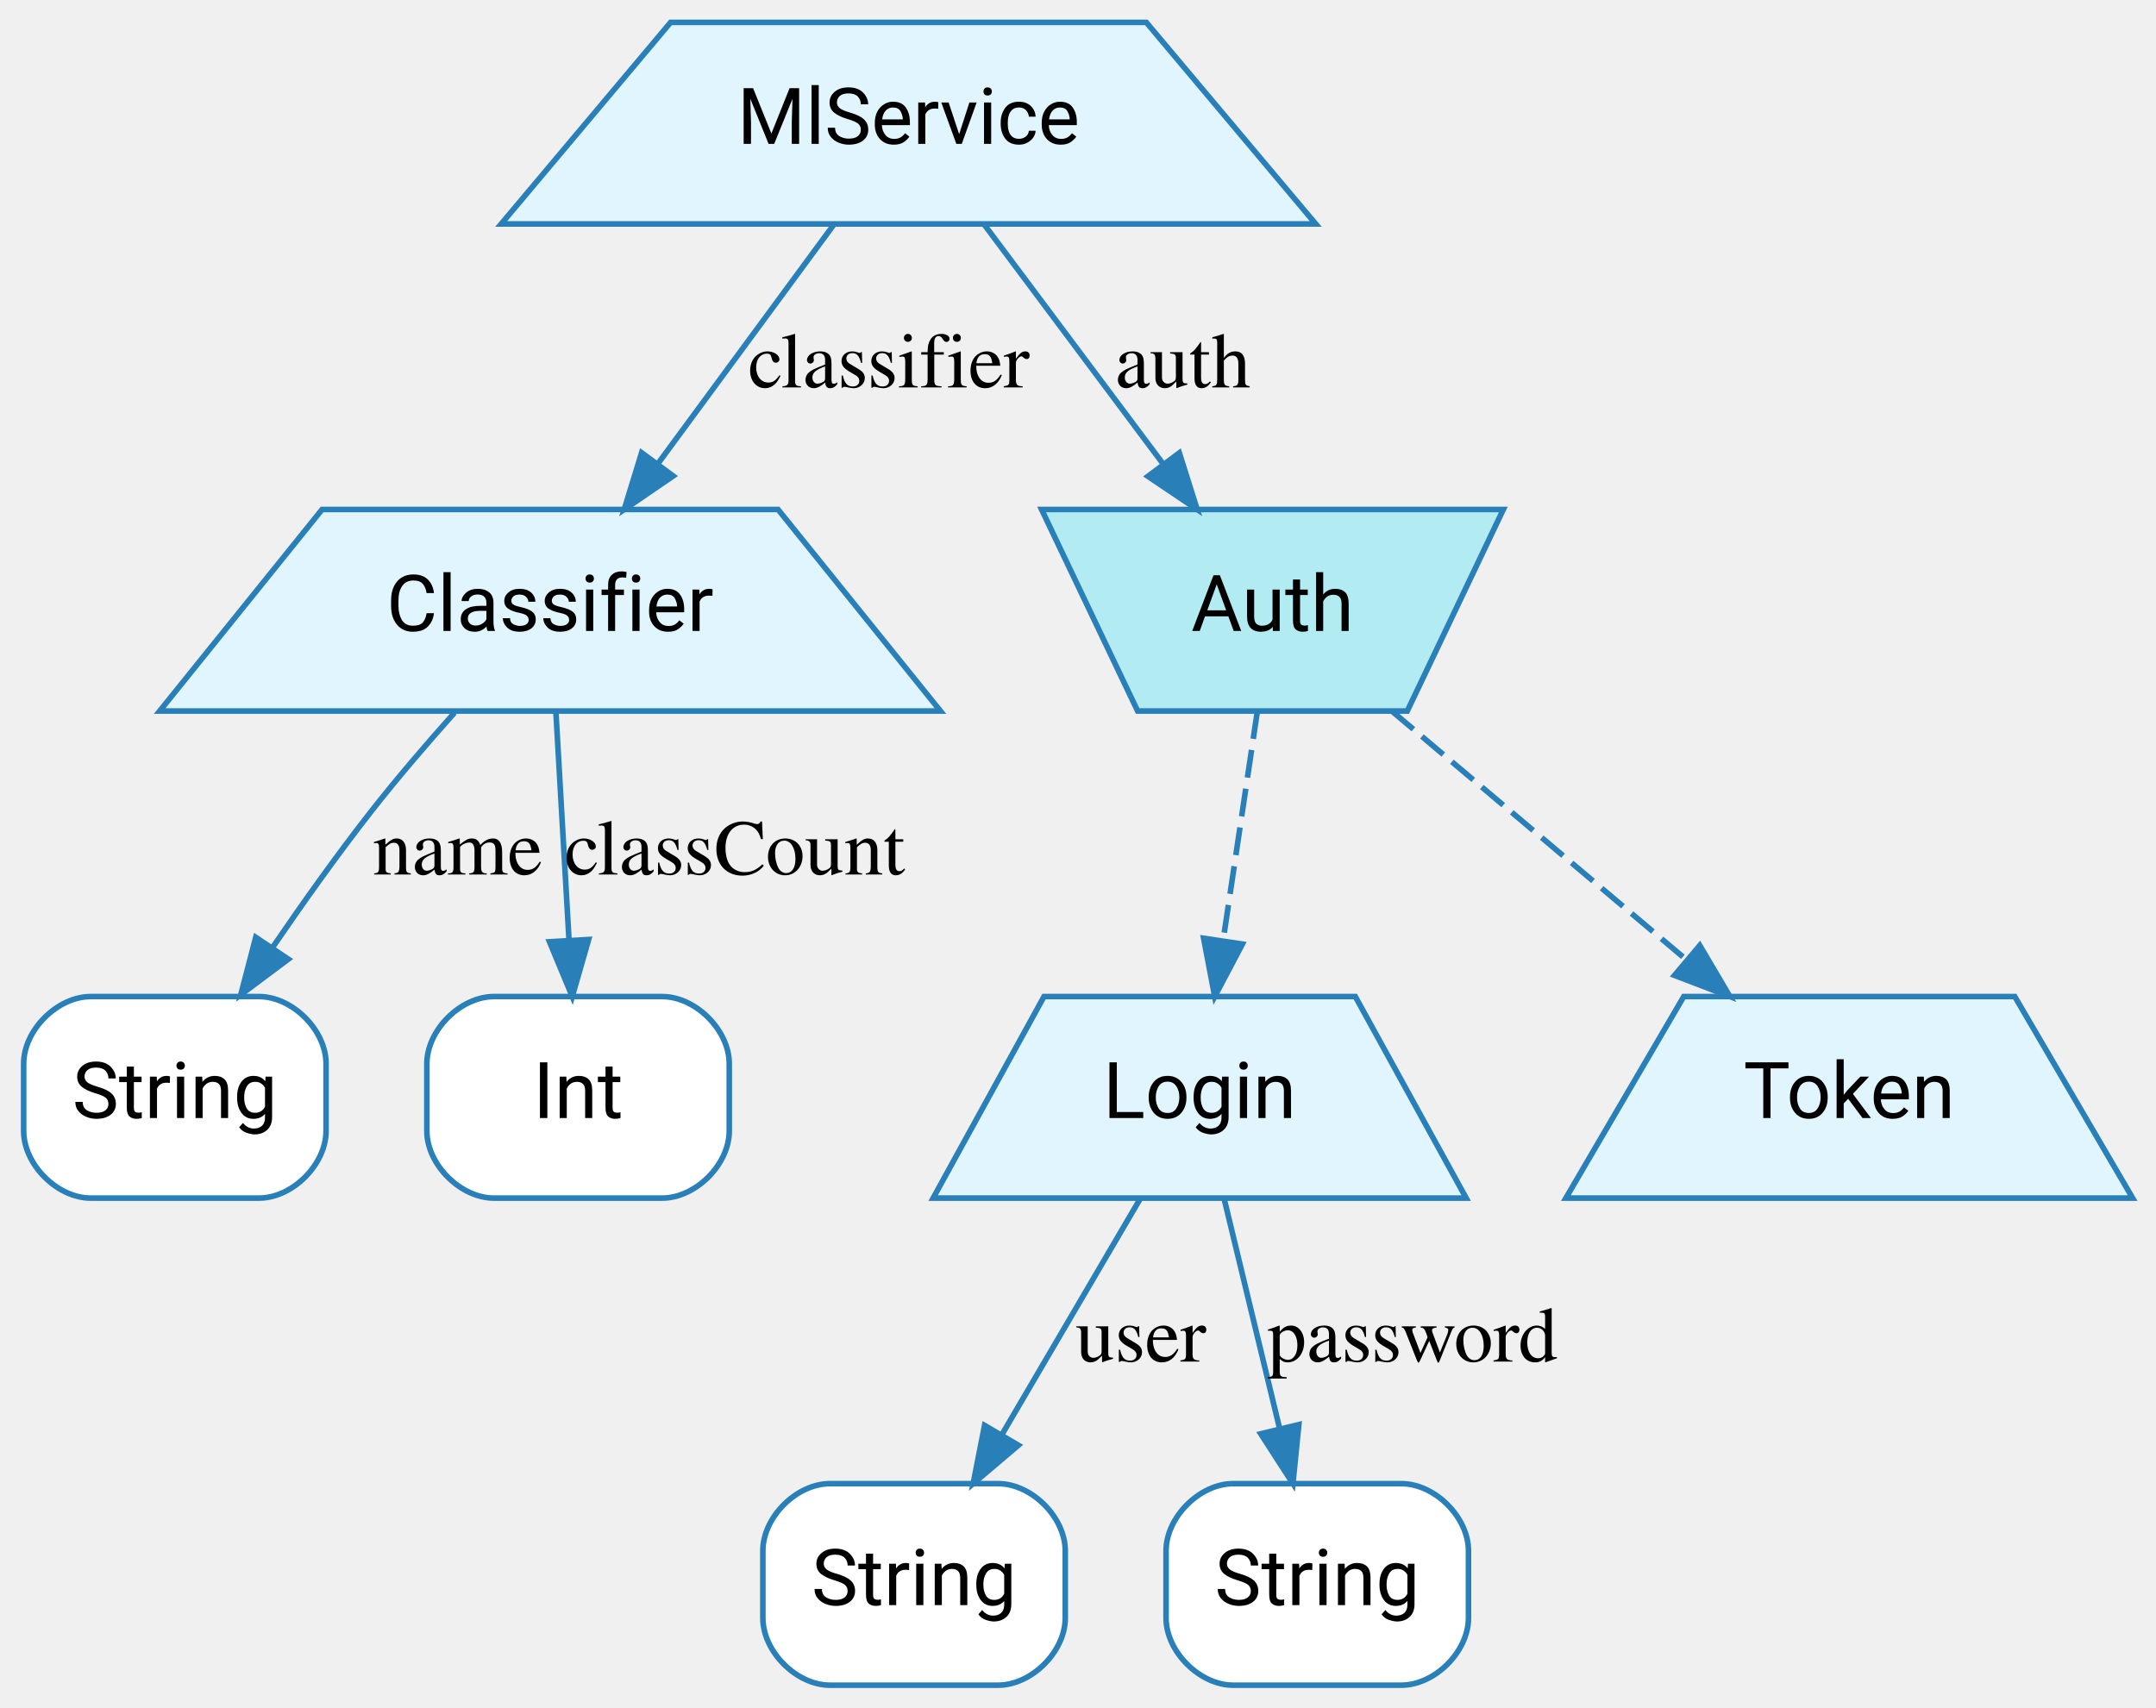
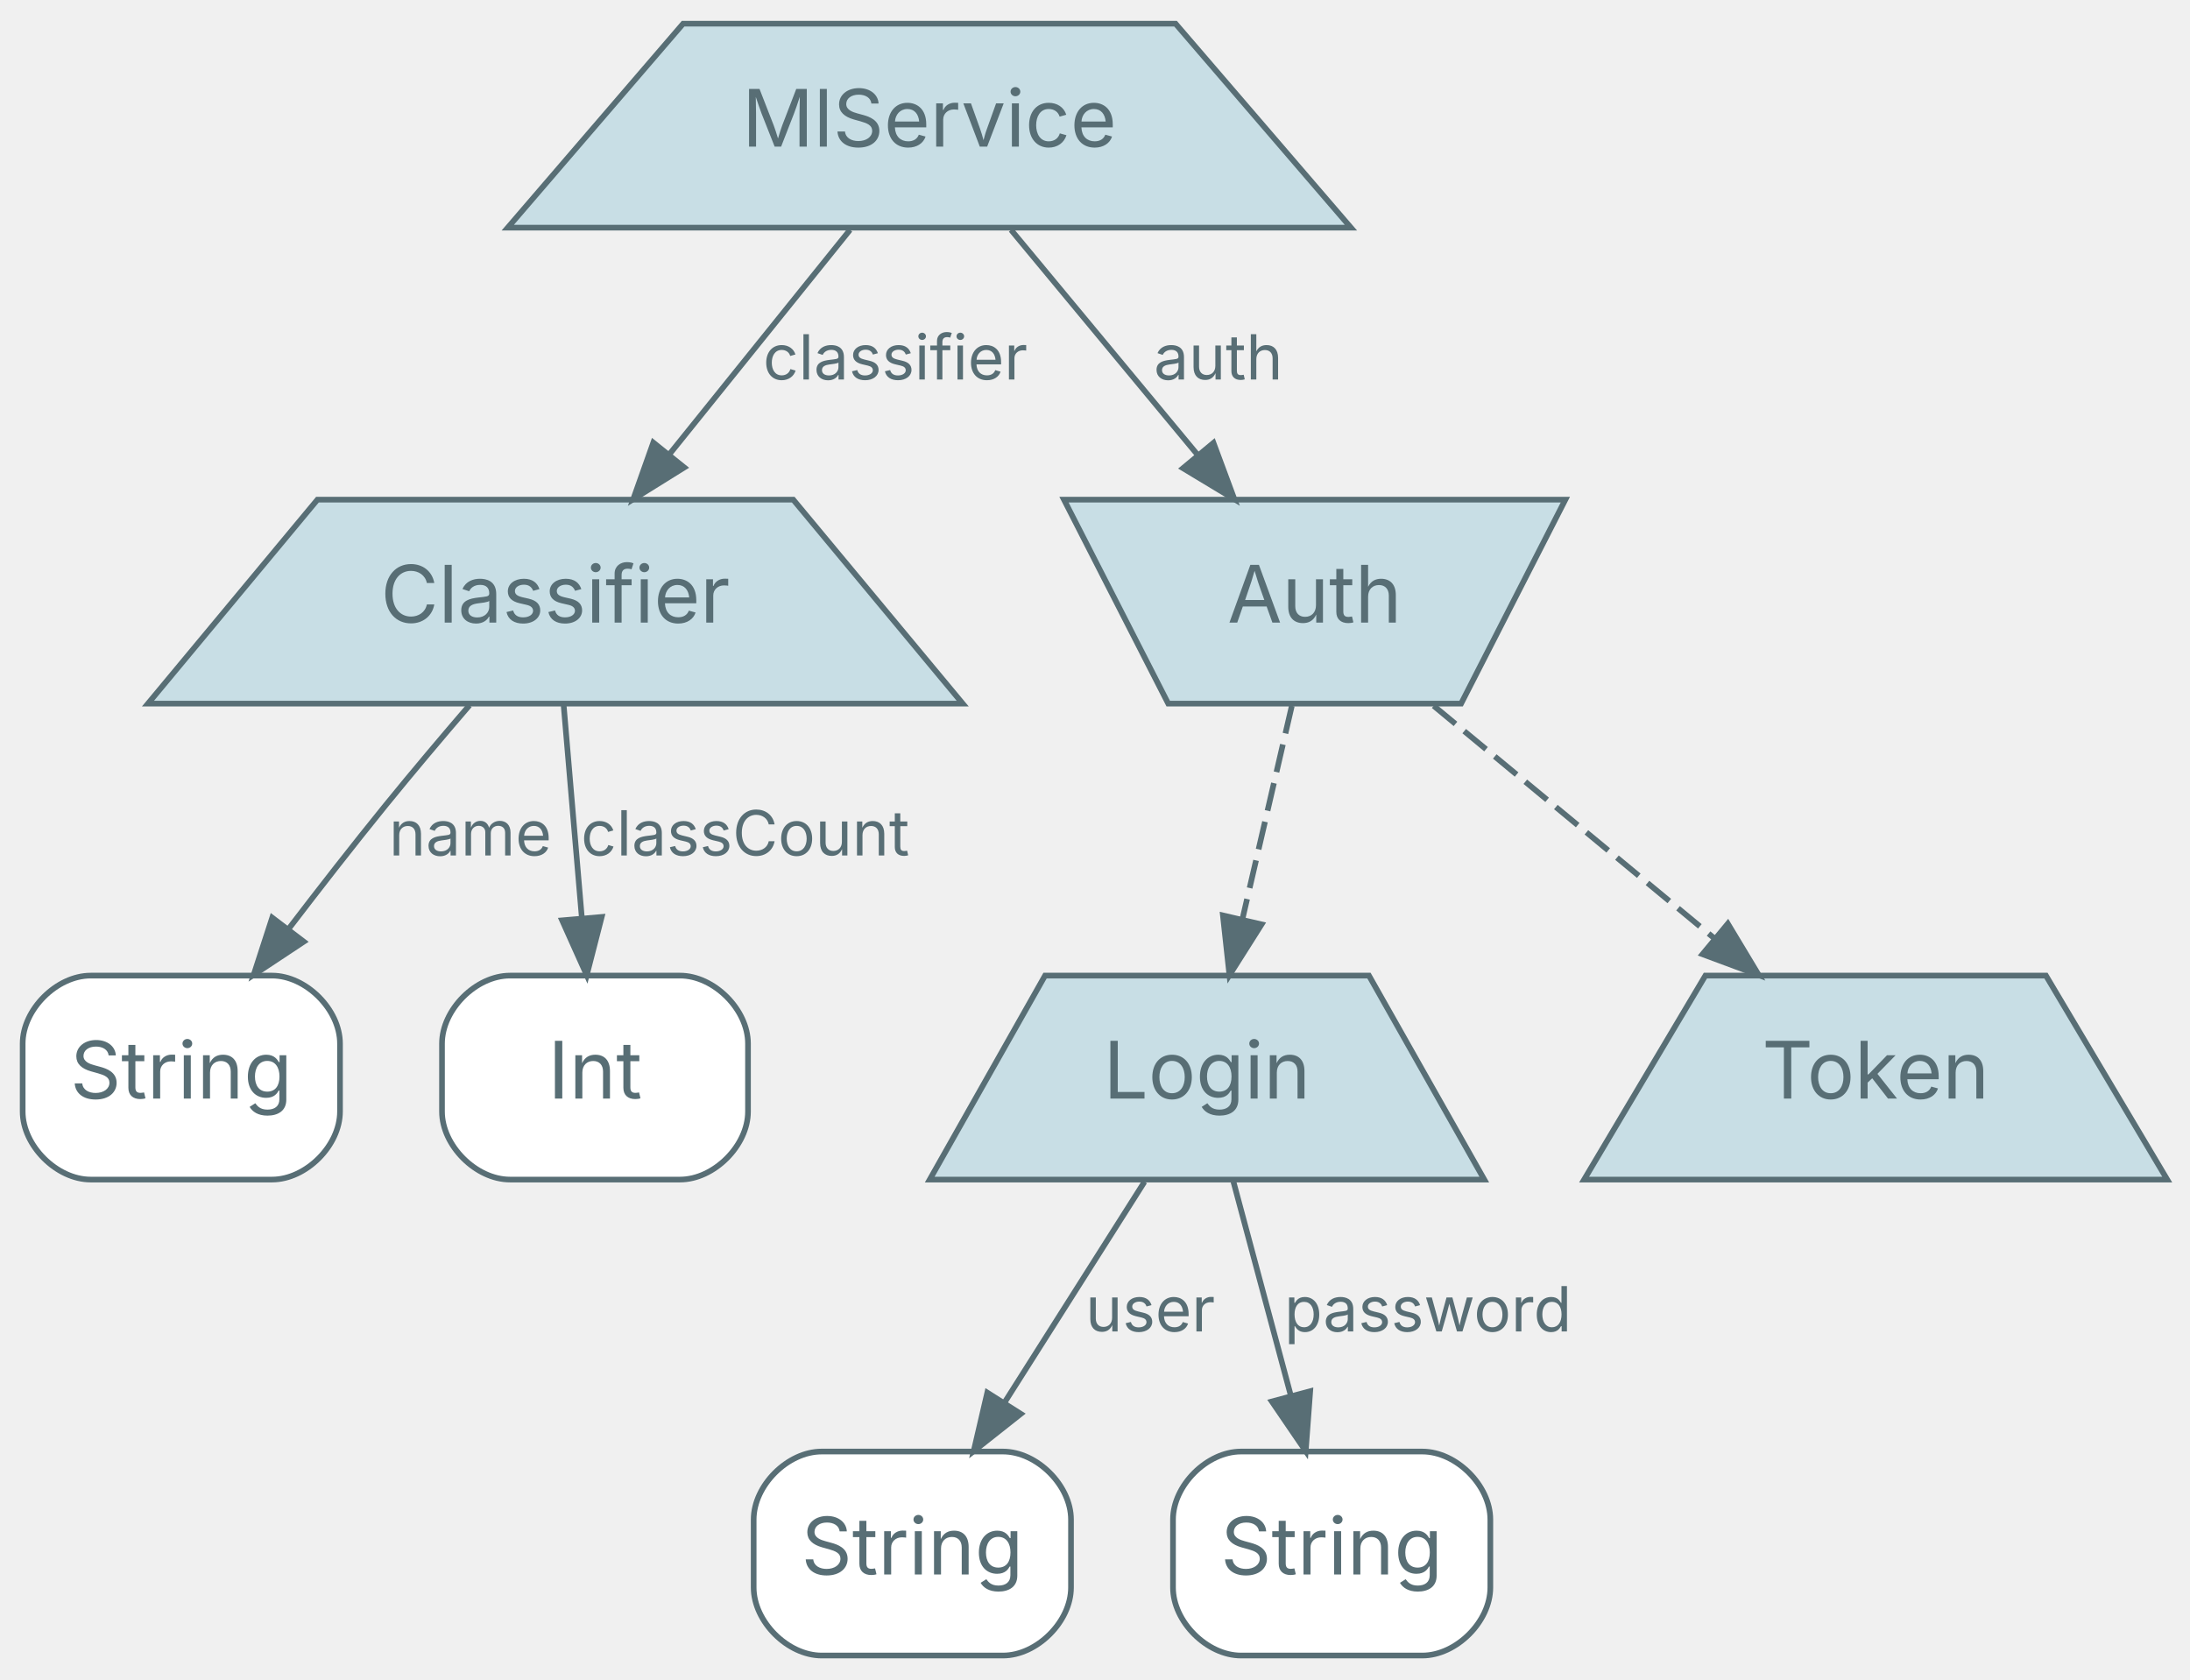
- <svg xmlns="http://www.w3.org/2000/svg" width="385pt" height="305pt" viewBox="0.00 0.00 384.55 305.00">
-   <g id="graph0" class="graph" transform="scale(1 1) rotate(0) translate(4 301)">
+ <svg xmlns="http://www.w3.org/2000/svg" width="386pt" height="296pt" viewBox="0.00 0.00 386.47 296.00">
+   <g id="graph0" class="graph" transform="scale(1 1) rotate(0) translate(4 292)">
    <g id="node1" class="node">
-       <polygon fill="#e1f5fe" stroke="#2980b9" points="200.474,-297 115.526,-297 85.273,-261 230.727,-261 200.474,-297" />
-       <text text-anchor="middle" x="158" y="-275.3" font-family="Segoe UI,Roboto,Helvetica,Arial,sans-serif" font-size="14.00" fill="#000000">MlService</text>
+       <polygon fill="#c8dee5" stroke="#586e75" points="203.45,-288 116.55,-288 85.6,-252 234.4,-252 203.45,-288" />
+       <text text-anchor="middle" x="160" y="-266.3" font-family="Inter,Arial" font-size="14.00" fill="#586e75">MlService</text>
    </g>
    <g id="node2" class="node">
-       <polygon fill="#e1f5fe" stroke="#2980b9" points="134.713,-210 53.287,-210 24.288,-174 163.712,-174 134.713,-210" />
-       <text text-anchor="middle" x="94" y="-188.3" font-family="Segoe UI,Roboto,Helvetica,Arial,sans-serif" font-size="14.00" fill="#000000">Classifier</text>
+       <polygon fill="#c8dee5" stroke="#586e75" points="135.98,-204 52.02,-204 22.11,-168 165.89,-168 135.98,-204" />
+       <text text-anchor="middle" x="94" y="-182.3" font-family="Inter,Arial" font-size="14.00" fill="#586e75">Classifier</text>
    </g>
    <g id="edge1" class="edge">
-       <path fill="none" stroke="#2980b9" d="M144.739,-260.974C135.643,-248.608 123.428,-232.004 113.262,-218.185" />
-       <polygon fill="#2980b9" stroke="#2980b9" points="115.989,-215.985 107.244,-210.003 110.35,-220.133 115.989,-215.985" />
-       <text text-anchor="middle" x="154.5" y="-231.8" font-family="Times,serif" font-size="14.00" fill="#000000">classifier</text>
+       <path fill="none" stroke="#586e75" d="M146,-251.61C136.75,-240.12 124.48,-224.87 114.18,-212.07" />
+       <polygon fill="#586e75" stroke="#586e75" points="116.75,-209.68 107.75,-204.08 111.29,-214.07 116.75,-209.68" />
+       <text text-anchor="middle" x="154" y="-225.2" font-family="Inter,Arial" font-size="11.00" fill="#586e75">classifier</text>
    </g>
    <g id="node5" class="node">
-       <polygon fill="#b2ebf2" stroke="#2980b9" points="198.924,-174 247.076,-174 264.225,-210 181.775,-210 198.924,-174" />
-       <text text-anchor="middle" x="223" y="-188.3" font-family="Segoe UI,Roboto,Helvetica,Arial,sans-serif" font-size="14.00" fill="#000000">Auth</text>
+       <polygon fill="#c8dee5" stroke="#586e75" points="202.16,-168 253.84,-168 272.24,-204 183.76,-204 202.16,-168" />
+       <text text-anchor="middle" x="228" y="-182.3" font-family="Inter,Arial" font-size="14.00" fill="#586e75">Auth</text>
    </g>
    <g id="edge2" class="edge">
-       <path fill="none" stroke="#2980b9" d="M171.468,-260.974C180.706,-248.608 193.112,-232.004 203.437,-218.185" />
-       <polygon fill="#2980b9" stroke="#2980b9" points="206.368,-220.109 209.549,-210.003 200.76,-215.92 206.368,-220.109" />
-       <text text-anchor="middle" x="207" y="-231.8" font-family="Times,serif" font-size="14.00" fill="#000000">auth</text>
+       <path fill="none" stroke="#586e75" d="M174.42,-251.61C183.95,-240.12 196.59,-224.87 207.21,-212.07" />
+       <polygon fill="#586e75" stroke="#586e75" points="210.14,-214.02 213.83,-204.08 204.76,-209.55 210.14,-214.02" />
+       <text text-anchor="middle" x="211" y="-225.2" font-family="Inter,Arial" font-size="11.00" fill="#586e75">auth</text>
    </g>
    <g id="node6" class="node">
-       <path fill="#ffffff" stroke="#2980b9" d="M42,-123C42,-123 12,-123 12,-123 6,-123 0,-117 0,-111 0,-111 0,-99 0,-99 0,-93 6,-87 12,-87 12,-87 42,-87 42,-87 48,-87 54,-93 54,-99 54,-99 54,-111 54,-111 54,-117 48,-123 42,-123" />
-       <text text-anchor="middle" x="27" y="-101.3" font-family="Segoe UI,Roboto,Helvetica,Arial,sans-serif" font-size="14.00" fill="#000000">String</text>
+       <path fill="#ffffff" stroke="#586e75" d="M44,-120C44,-120 12,-120 12,-120 6,-120 0,-114 0,-108 0,-108 0,-96 0,-96 0,-90 6,-84 12,-84 12,-84 44,-84 44,-84 50,-84 56,-90 56,-96 56,-96 56,-108 56,-108 56,-114 50,-120 44,-120" />
+       <text text-anchor="middle" x="28" y="-98.3" font-family="Inter,Arial" font-size="14.00" fill="#586e75">String</text>
    </g>
    <g id="edge3" class="edge">
-       <path fill="none" stroke="#2980b9" d="M76.935,-173.696C71.97,-168.136 66.638,-161.927 62,-156 55.973,-148.299 49.805,-139.624 44.359,-131.642" />
-       <polygon fill="#2980b9" stroke="#2980b9" points="47.257,-129.678 38.774,-123.331 41.447,-133.583 47.257,-129.678" />
-       <text text-anchor="middle" x="77.5" y="-144.8" font-family="Times,serif" font-size="14.00" fill="#000000">name</text>
+       <path fill="none" stroke="#586e75" d="M78.85,-167.71C74.04,-162.12 68.74,-155.84 64,-150 58.32,-143 52.31,-135.28 46.86,-128.15" />
+       <polygon fill="#586e75" stroke="#586e75" points="49.61,-125.99 40.77,-120.14 44.04,-130.22 49.61,-125.99" />
+       <text text-anchor="middle" x="79" y="-141.2" font-family="Inter,Arial" font-size="11.00" fill="#586e75">name</text>
    </g>
    <g id="node7" class="node">
-       <path fill="#ffffff" stroke="#2980b9" d="M114,-123C114,-123 84,-123 84,-123 78,-123 72,-117 72,-111 72,-111 72,-99 72,-99 72,-93 78,-87 84,-87 84,-87 114,-87 114,-87 120,-87 126,-93 126,-99 126,-99 126,-111 126,-111 126,-117 120,-123 114,-123" />
-       <text text-anchor="middle" x="99" y="-101.3" font-family="Segoe UI,Roboto,Helvetica,Arial,sans-serif" font-size="14.00" fill="#000000">Int</text>
+       <path fill="#ffffff" stroke="#586e75" d="M116,-120C116,-120 86,-120 86,-120 80,-120 74,-114 74,-108 74,-108 74,-96 74,-96 74,-90 80,-84 86,-84 86,-84 116,-84 116,-84 122,-84 128,-90 128,-96 128,-96 128,-108 128,-108 128,-114 122,-120 116,-120" />
+       <text text-anchor="middle" x="101" y="-98.3" font-family="Inter,Arial" font-size="14.00" fill="#586e75">Int</text>
    </g>
    <g id="edge4" class="edge">
-       <path fill="none" stroke="#2980b9" d="M95.036,-173.974C95.713,-162.192 96.612,-146.561 97.382,-133.158" />
-       <polygon fill="#2980b9" stroke="#2980b9" points="100.886,-133.188 97.965,-123.003 93.897,-132.786 100.886,-133.188" />
-       <text text-anchor="middle" x="127" y="-144.8" font-family="Times,serif" font-size="14.00" fill="#000000">classCount</text>
+       <path fill="none" stroke="#586e75" d="M95.48,-167.61C96.41,-156.77 97.62,-142.6 98.67,-130.29" />
+       <polygon fill="#586e75" stroke="#586e75" points="102.18,-130.35 99.54,-120.08 95.2,-129.75 102.18,-130.35" />
+       <text text-anchor="middle" x="127.5" y="-141.2" font-family="Inter,Arial" font-size="11.00" fill="#586e75">classCount</text>
    </g>
    <g id="node3" class="node">
-       <polygon fill="#e1f5fe" stroke="#2980b9" points="237.795,-123 182.205,-123 162.407,-87 257.593,-87 237.795,-123" />
-       <text text-anchor="middle" x="210" y="-101.3" font-family="Segoe UI,Roboto,Helvetica,Arial,sans-serif" font-size="14.00" fill="#000000">Login</text>
+       <polygon fill="#c8dee5" stroke="#586e75" points="237.58,-120 180.42,-120 160.07,-84 257.93,-84 237.58,-120" />
+       <text text-anchor="middle" x="209" y="-98.3" font-family="Inter,Arial" font-size="14.00" fill="#586e75">Login</text>
    </g>
    <g id="node8" class="node">
-       <path fill="#ffffff" stroke="#2980b9" d="M174,-36C174,-36 144,-36 144,-36 138,-36 132,-30 132,-24 132,-24 132,-12 132,-12 132,-6 138,0 144,0 144,0 174,0 174,0 180,0 186,-6 186,-12 186,-12 186,-24 186,-24 186,-30 180,-36 174,-36" />
-       <text text-anchor="middle" x="159" y="-14.3" font-family="Segoe UI,Roboto,Helvetica,Arial,sans-serif" font-size="14.00" fill="#000000">String</text>
+       <path fill="#ffffff" stroke="#586e75" d="M173,-36C173,-36 141,-36 141,-36 135,-36 129,-30 129,-24 129,-24 129,-12 129,-12 129,-6 135,0 141,0 141,0 173,0 173,0 179,0 185,-6 185,-12 185,-12 185,-24 185,-24 185,-30 179,-36 173,-36" />
+       <text text-anchor="middle" x="157" y="-14.3" font-family="Inter,Arial" font-size="14.00" fill="#586e75">String</text>
    </g>
    <g id="edge6" class="edge">
-       <path fill="none" stroke="#2980b9" d="M199.433,-86.974C192.321,-74.842 182.817,-58.629 174.81,-44.97" />
-       <polygon fill="#2980b9" stroke="#2980b9" points="177.63,-42.86 169.554,-36.003 171.591,-46.4 177.63,-42.86" />
-       <text text-anchor="middle" x="199.5" y="-57.8" font-family="Times,serif" font-size="14.00" fill="#000000">user</text>
+       <path fill="none" stroke="#586e75" d="M197.97,-83.61C190.82,-72.34 181.38,-57.45 173.37,-44.81" />
+       <polygon fill="#586e75" stroke="#586e75" points="176.14,-42.65 167.83,-36.08 170.23,-46.4 176.14,-42.65" />
+       <text text-anchor="middle" x="199" y="-57.2" font-family="Inter,Arial" font-size="11.00" fill="#586e75">user</text>
    </g>
    <g id="node9" class="node">
-       <path fill="#ffffff" stroke="#2980b9" d="M246,-36C246,-36 216,-36 216,-36 210,-36 204,-30 204,-24 204,-24 204,-12 204,-12 204,-6 210,0 216,0 216,0 246,0 246,0 252,0 258,-6 258,-12 258,-12 258,-24 258,-24 258,-30 252,-36 246,-36" />
-       <text text-anchor="middle" x="231" y="-14.3" font-family="Segoe UI,Roboto,Helvetica,Arial,sans-serif" font-size="14.00" fill="#000000">String</text>
+       <path fill="#ffffff" stroke="#586e75" d="M247,-36C247,-36 215,-36 215,-36 209,-36 203,-30 203,-24 203,-24 203,-12 203,-12 203,-6 209,0 215,0 215,0 247,0 247,0 253,0 259,-6 259,-12 259,-12 259,-24 259,-24 259,-30 253,-36 247,-36" />
+       <text text-anchor="middle" x="231" y="-14.3" font-family="Inter,Arial" font-size="14.00" fill="#586e75">String</text>
    </g>
    <g id="edge7" class="edge">
-       <path fill="none" stroke="#2980b9" d="M214.351,-86.974C217.223,-75.075 221.043,-59.251 224.299,-45.761" />
-       <polygon fill="#2980b9" stroke="#2980b9" points="227.71,-46.545 226.654,-36.003 220.906,-44.903 227.71,-46.545" />
-       <text text-anchor="middle" x="248" y="-57.8" font-family="Times,serif" font-size="14.00" fill="#000000">password</text>
+       <path fill="none" stroke="#586e75" d="M213.67,-83.61C216.6,-72.66 220.45,-58.31 223.78,-45.92" />
+       <polygon fill="#586e75" stroke="#586e75" points="227.21,-46.65 226.42,-36.08 220.44,-44.84 227.21,-46.65" />
+       <text text-anchor="middle" x="248" y="-57.2" font-family="Inter,Arial" font-size="11.00" fill="#586e75">password</text>
    </g>
    <g id="node4" class="node">
-       <polygon fill="#e1f5fe" stroke="#2980b9" points="355.555,-123 296.445,-123 275.393,-87 376.607,-87 355.555,-123" />
-       <text text-anchor="middle" x="326" y="-101.3" font-family="Segoe UI,Roboto,Helvetica,Arial,sans-serif" font-size="14.00" fill="#000000">Token</text>
+       <polygon fill="#c8dee5" stroke="#586e75" points="357.05,-120 296.95,-120 275.55,-84 378.45,-84 357.05,-120" />
+       <text text-anchor="middle" x="327" y="-98.3" font-family="Inter,Arial" font-size="14.00" fill="#586e75">Token</text>
    </g>
    <g id="edge9" class="edge">
-       <path fill="none" stroke="#2980b9" stroke-dasharray="5,2" d="M220.306,-173.974C218.546,-162.192 216.21,-146.561 214.208,-133.158" />
-       <polygon fill="#2980b9" stroke="#2980b9" points="217.63,-132.376 212.69,-123.003 210.707,-133.411 217.63,-132.376" />
+       <path fill="none" stroke="#586e75" stroke-dasharray="5,2" d="M223.97,-167.61C221.43,-156.66 218.11,-142.31 215.24,-129.92" />
+       <polygon fill="#586e75" stroke="#586e75" points="218.63,-129.04 212.96,-120.08 211.81,-130.62 218.63,-129.04" />
    </g>
    <g id="edge8" class="edge">
-       <path fill="none" stroke="#2980b9" stroke-dasharray="5,2" d="M244.342,-173.974C259.533,-161.142 280.13,-143.744 296.837,-129.633" />
-       <polygon fill="#2980b9" stroke="#2980b9" points="299.305,-132.13 304.686,-123.003 294.788,-126.782 299.305,-132.13" />
+       <path fill="none" stroke="#586e75" stroke-dasharray="5,2" d="M249,-167.61C263.4,-155.68 282.69,-139.7 298.48,-126.62" />
+       <polygon fill="#586e75" stroke="#586e75" points="300.91,-129.16 306.37,-120.08 296.44,-123.77 300.91,-129.16" />
    </g>
  </g>
</svg>
